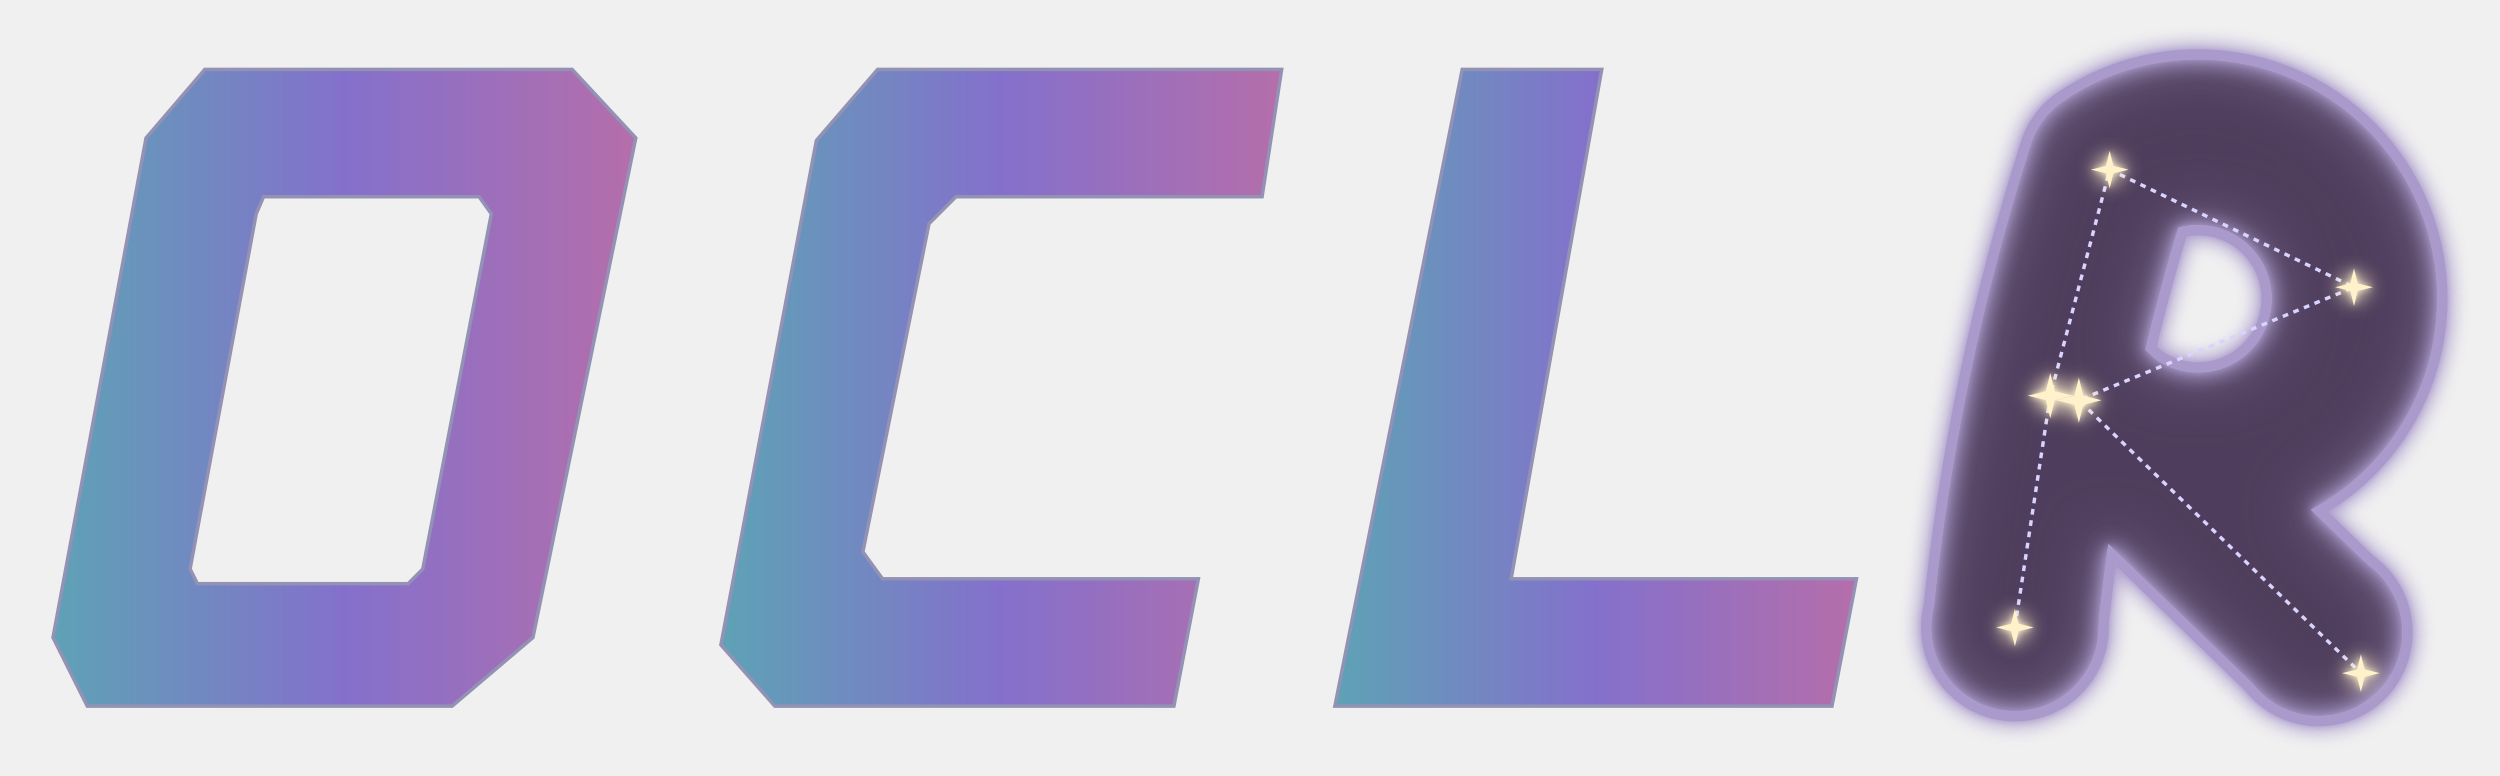
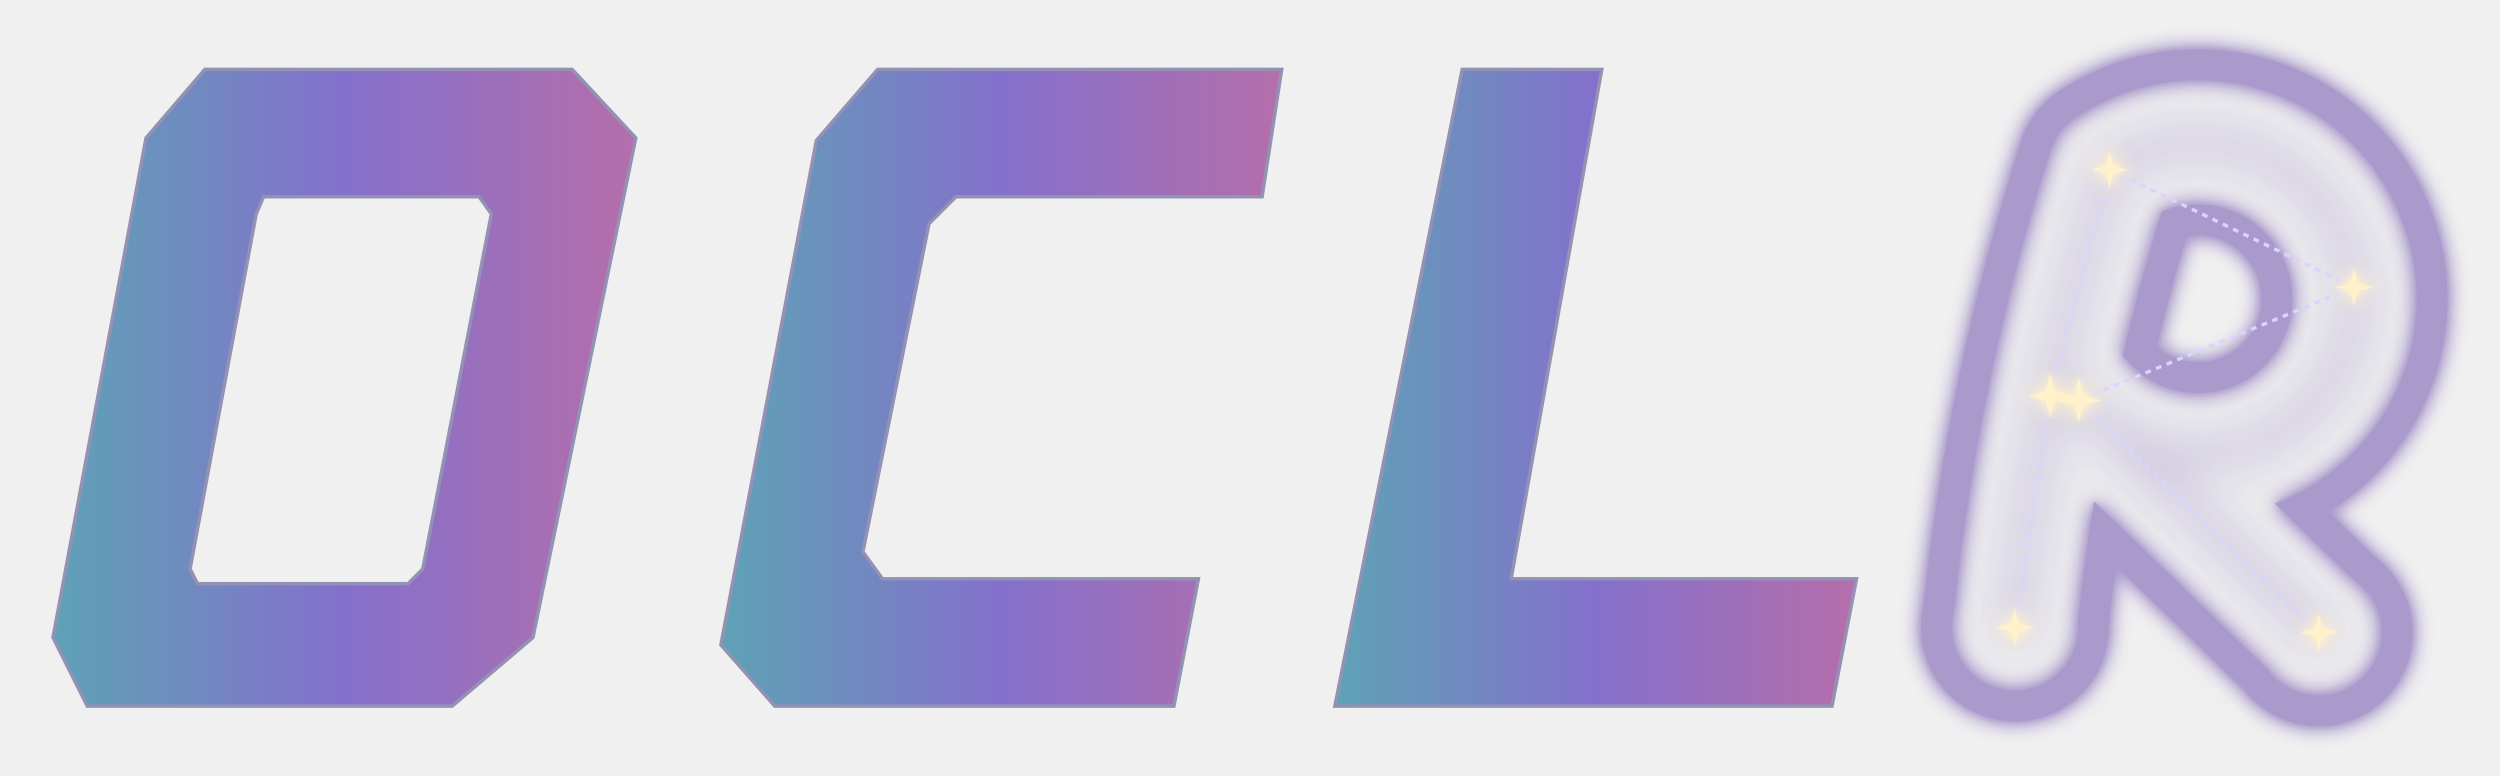
<svg xmlns="http://www.w3.org/2000/svg" viewBox="48 104 980 304">
  <defs>
    <linearGradient id="ocl-fill" x1="0%" y1="0%" x2="100%" y2="0%">
      <stop offset="0%" stop-color="#5ea2b5" />
      <stop offset="50%" stop-color="#8470cc" />
      <stop offset="100%" stop-color="#b56eaa" />
    </linearGradient>
    <filter id="star-glow" x="-35%" y="-35%" width="170%" height="170%" color-interpolation-filters="sRGB">
      <feGaussianBlur in="SourceGraphic" stdDeviation="9" result="halo" />
      <feGaussianBlur in="SourceGraphic" stdDeviation="3" result="near" />
      <feMerge>
        <feMergeNode in="halo" />
        <feMergeNode in="halo" />
        <feMergeNode in="near" />
        <feMergeNode in="SourceGraphic" />
      </feMerge>
    </filter>
  </defs>
  <g transform="translate(0 60)">
    <path id="O-angular" d="M62 0H212L238 28L196 232L163 260H14L0 232L38 28Z M86 52H174L179 59L151 204L145 210H59L56 204L83 59Z" transform="translate(68.76 71.2) scale(.96)" fill="url(#ocl-fill)" stroke="#9392b5" stroke-width="1.4" stroke-linejoin="miter" stroke-miterlimit="4" fill-rule="evenodd" />
    <path id="C-angular" d="M64 0H229L221 52H96L85 63L58 197L66 208H195L185 260H22L0 235L39 29Z" transform="translate(330.58 71.2) scale(.96)" fill="url(#ocl-fill)" stroke="#9392b5" stroke-width="1.4" stroke-linejoin="miter" stroke-miterlimit="4" fill-rule="evenodd" />
    <path id="L-angular" d="M52 0H109L72 208H213L203 260H0Z" transform="translate(571.26 71.2) scale(.96)" fill="url(#ocl-fill)" stroke="#9392b5" stroke-width="1.4" stroke-linejoin="miter" stroke-miterlimit="4" fill-rule="evenodd" />
    <svg viewBox="46.25 -17.903 449.126 580.912" id="R-reference-slider" x="803.716" y="66" width="201.016" height="260" overflow="visible" color="#a99acb">
      <defs>
-         <filter id="r-fill-shading" filterUnits="userSpaceOnUse" x="34.25" y="-29.903" width="473.126" height="604.912" color-interpolation-filters="sRGB">
-           <feMorphology in="SourceAlpha" operator="erode" radius="33" result="inset" />
-           <feGaussianBlur in="inset" stdDeviation="23" result="feathered" />
-           <feComposite in="feathered" in2="SourceAlpha" operator="in" result="center-mask" />
-           <feFlood flood-color="#715884" result="center-color" />
-           <feComposite in="center-color" in2="center-mask" operator="in" result="center-shading" />
-           <feMerge>
-             <feMergeNode in="SourceGraphic" />
-             <feMergeNode in="center-shading" />
-           </feMerge>
-         </filter>
-         <mask id="r-outline-mask" maskUnits="userSpaceOnUse" x="34.25" y="-29.903" width="473.126" height="604.912" style="mask-type:luminance">
+         <mask id="R-reference-slider-synced-r-outline-mask" maskUnits="userSpaceOnUse" x="34.25" y="-29.903" width="473.126" height="604.912" style="mask-type:luminance">
          <g color="#fff" fill="#fff">
-             <g id="r-outer-r-slider-shape">
-               <path id="r-outer-r-track" d="M122.5 482.5 A1948.266 1948.266 0 0 1 205.5 81.5 A137.044 137.044 0 1 1 178.5 283.5 L388.562 486.759" fill="none" stroke="#fff" stroke-width="163" stroke-linecap="round" stroke-linejoin="round" />
-               <circle id="r-outer-r-head-cap" cx="122.5" cy="482.5" r="82.25" fill="#fff" />
-               <circle id="r-outer-r-tail-cap" cx="388.562" cy="486.759" r="82.25" fill="#fff" />
+             <g id="R-reference-slider-synced-r-outer-r-slider-shape">
+               <path id="R-reference-slider-synced-r-outer-r-track" d="M122.5 482.5 A1948.266 1948.266 0 0 1 205.5 81.5 A137.044 137.044 0 1 1 178.5 283.5 L388.562 486.759" fill="none" stroke="#fff" stroke-width="163" stroke-linecap="round" stroke-linejoin="round" />
+               <circle id="R-reference-slider-synced-r-outer-r-head-cap" cx="122.5" cy="482.5" r="82.25" fill="#fff" />
+               <circle id="R-reference-slider-synced-r-outer-r-tail-cap" cx="388.562" cy="486.759" r="82.25" fill="#fff" />
            </g>
          </g>
          <g color="#000" fill="#000">
-             <g id="r-inner-r-slider-shape">
-               <path id="r-inner-r-track" d="M122.5 482.5 A1948.266 1948.266 0 0 1 205.5 81.5 A137.044 137.044 0 1 1 178.5 283.5 L388.562 486.759" fill="none" stroke="currentColor" stroke-width="145" stroke-linecap="round" stroke-linejoin="round" />
-               <circle id="r-inner-r-head-cap" cx="122.5" cy="482.5" r="73.25" fill="currentColor" />
-               <circle id="r-inner-r-tail-cap" cx="388.562" cy="486.759" r="73.25" fill="currentColor" />
+             <g id="R-reference-slider-synced-r-inner-r-slider-shape">
+               <path id="R-reference-slider-synced-r-inner-r-track" d="M122.5 482.5 A1948.266 1948.266 0 0 1 205.5 81.5 A137.044 137.044 0 1 1 178.5 283.5 L388.562 486.759" fill="none" stroke="#000" stroke-width="109" stroke-linecap="round" stroke-linejoin="round" />
+               <circle id="R-reference-slider-synced-r-inner-r-head-cap" cx="122.5" cy="482.5" r="55.25" fill="#000" />
+               <circle id="R-reference-slider-synced-r-inner-r-tail-cap" cx="388.562" cy="486.759" r="55.25" fill="#000" />
            </g>
          </g>
        </mask>
+         <path id="R-reference-slider-synced-r-fill-centerline" d="M122.5 482.5 A1948.266 1948.266 0 0 1 205.5 81.5 A137.044 137.044 0 1 1 178.5 283.5 L388.562 486.759" />
+         <filter id="R-reference-slider-synced-r-fill-soften" filterUnits="userSpaceOnUse" x="-80" y="-130" width="750" height="850" color-interpolation-filters="sRGB">
+           <feGaussianBlur stdDeviation="18.793" />
+         </filter>
+         <mask id="R-reference-slider-synced-r-fill-mask" maskUnits="userSpaceOnUse" x="34.25" y="-29.903" width="473.126" height="604.912" style="mask-type:luminance">
+           <use href="#R-reference-slider-synced-r-fill-centerline" fill="none" stroke="#fff" stroke-width="109" stroke-linecap="round" stroke-linejoin="round" />
+           <circle cx="122.5" cy="482.5" r="55.25" fill="#fff" />
+           <circle cx="388.562" cy="486.759" r="55.25" fill="#fff" />
+         </mask>
+         <g id="R-reference-slider-synced-r-fill-shading" mask="url(#R-reference-slider-synced-r-fill-mask)">
+           <rect x="34.25" y="-29.903" width="473.126" height="604.912" fill="currentColor" fill-opacity="0.06" />
+           <use href="#R-reference-slider-synced-r-fill-centerline" fill="none" stroke="currentColor" stroke-opacity="0.4" stroke-width="27.062" stroke-linecap="round" stroke-linejoin="round" filter="url(#R-reference-slider-synced-r-fill-soften)" />
+         </g>
+         <filter id="R-reference-slider-synced-star-glow" x="-35%" y="-35%" width="170%" height="170%" color-interpolation-filters="sRGB">
+           <feGaussianBlur in="SourceGraphic" stdDeviation="9" result="halo" />
+           <feGaussianBlur in="SourceGraphic" stdDeviation="3" result="near" />
+           <feMerge>
+             <feMergeNode in="halo" />
+             <feMergeNode in="halo" />
+             <feMergeNode in="near" />
+             <feMergeNode in="SourceGraphic" />
+           </feMerge>
+         </filter>
      </defs>
-       <use href="#r-inner-r-slider-shape" color="#100d16" />
-       <use href="#r-inner-r-slider-shape" color="#a48abb" filter="url(#r-fill-shading)" opacity="0.64" />
-       <g filter="url(#star-glow)">
-         <rect x="34.25" y="-29.903" width="473.126" height="604.912" fill="currentColor" mask="url(#r-outline-mask)" />
+       <use id="R-reference-slider-synced-r-slider-fill" href="#R-reference-slider-synced-r-fill-shading" />
+       <g filter="url(#R-reference-slider-synced-star-glow)">
+         <rect x="34.25" y="-29.903" width="473.126" height="604.912" fill="currentColor" mask="url(#R-reference-slider-synced-r-outline-mask)" />
      </g>
-       <g id="r-control-points">
-         <polyline points="122.5,482.5 153.5,279.5 205.5,81.5 419.5,184.5 178.5,283.5 425.5,522.5" fill="none" stroke="#d9d4ff" stroke-width="3" stroke-dasharray="5 5" opacity="1" />
-         <polygon id="r-control-0" points="122.500,466.000 125.767,479.233 139.000,482.500 125.767,485.767 122.500,499.000 119.233,485.767 106.000,482.500 119.233,479.233" fill="#fff2cb" filter="url(#star-glow)" />
-         <polygon id="r-control-1" points="153.500,259.700 157.420,275.580 173.300,279.500 157.420,283.420 153.500,299.300 149.580,283.420 133.700,279.500 149.580,275.580" fill="#fff2cb" filter="url(#star-glow)" />
-         <polygon id="r-control-2" points="205.500,65.000 208.767,78.233 222.000,81.500 208.767,84.767 205.500,98.000 202.233,84.767 189.000,81.500 202.233,78.233" fill="#fff2cb" filter="url(#star-glow)" />
-         <polygon id="r-control-3" points="419.500,168.000 422.767,181.233 436.000,184.500 422.767,187.767 419.500,201.000 416.233,187.767 403.000,184.500 416.233,181.233" fill="#fff2cb" filter="url(#star-glow)" />
-         <polygon id="r-control-4" points="178.500,263.700 182.420,279.580 198.300,283.500 182.420,287.420 178.500,303.300 174.580,287.420 158.700,283.500 174.580,279.580" fill="#fff2cb" filter="url(#star-glow)" />
-         <polygon id="r-control-5" points="425.500,506.000 428.767,519.233 442.000,522.500 428.767,525.767 425.500,539.000 422.233,525.767 409.000,522.500 422.233,519.233" fill="#fff2cb" filter="url(#star-glow)" />
+       <g id="R-reference-slider-synced-r-control-points">
+         <polyline points="122.5,482.5 153.5,279.5 205.5,81.5 419.5,184.5 178.5,283.5 388.562,486.759" fill="none" stroke="#d9d4ff" stroke-width="3" stroke-dasharray="5 5" opacity="1" />
+         <polygon id="R-reference-slider-synced-r-control-0" points="122.500,466.000 125.767,479.233 139.000,482.500 125.767,485.767 122.500,499.000 119.233,485.767 106.000,482.500 119.233,479.233" fill="#fff2cb" filter="url(#R-reference-slider-synced-star-glow)" />
+         <polygon id="R-reference-slider-synced-r-control-1" points="153.500,259.700 157.420,275.580 173.300,279.500 157.420,283.420 153.500,299.300 149.580,283.420 133.700,279.500 149.580,275.580" fill="#fff2cb" filter="url(#R-reference-slider-synced-star-glow)" />
+         <polygon id="R-reference-slider-synced-r-control-2" points="205.500,65.000 208.767,78.233 222.000,81.500 208.767,84.767 205.500,98.000 202.233,84.767 189.000,81.500 202.233,78.233" fill="#fff2cb" filter="url(#R-reference-slider-synced-star-glow)" />
+         <polygon id="R-reference-slider-synced-r-control-3" points="419.500,168.000 422.767,181.233 436.000,184.500 422.767,187.767 419.500,201.000 416.233,187.767 403.000,184.500 416.233,181.233" fill="#fff2cb" filter="url(#R-reference-slider-synced-star-glow)" />
+         <polygon id="R-reference-slider-synced-r-control-4" points="178.500,263.700 182.420,279.580 198.300,283.500 182.420,287.420 178.500,303.300 174.580,287.420 158.700,283.500 174.580,279.580" fill="#fff2cb" filter="url(#R-reference-slider-synced-star-glow)" />
+         <polygon id="R-reference-slider-synced-r-control-5" points="388.562,470.259 391.829,483.492 405.062,486.759 391.829,490.026 388.562,503.259 385.295,490.026 372.062,486.759 385.295,483.492" fill="#fff2cb" filter="url(#R-reference-slider-synced-star-glow)" />
      </g>
    </svg>
  </g>
</svg>
